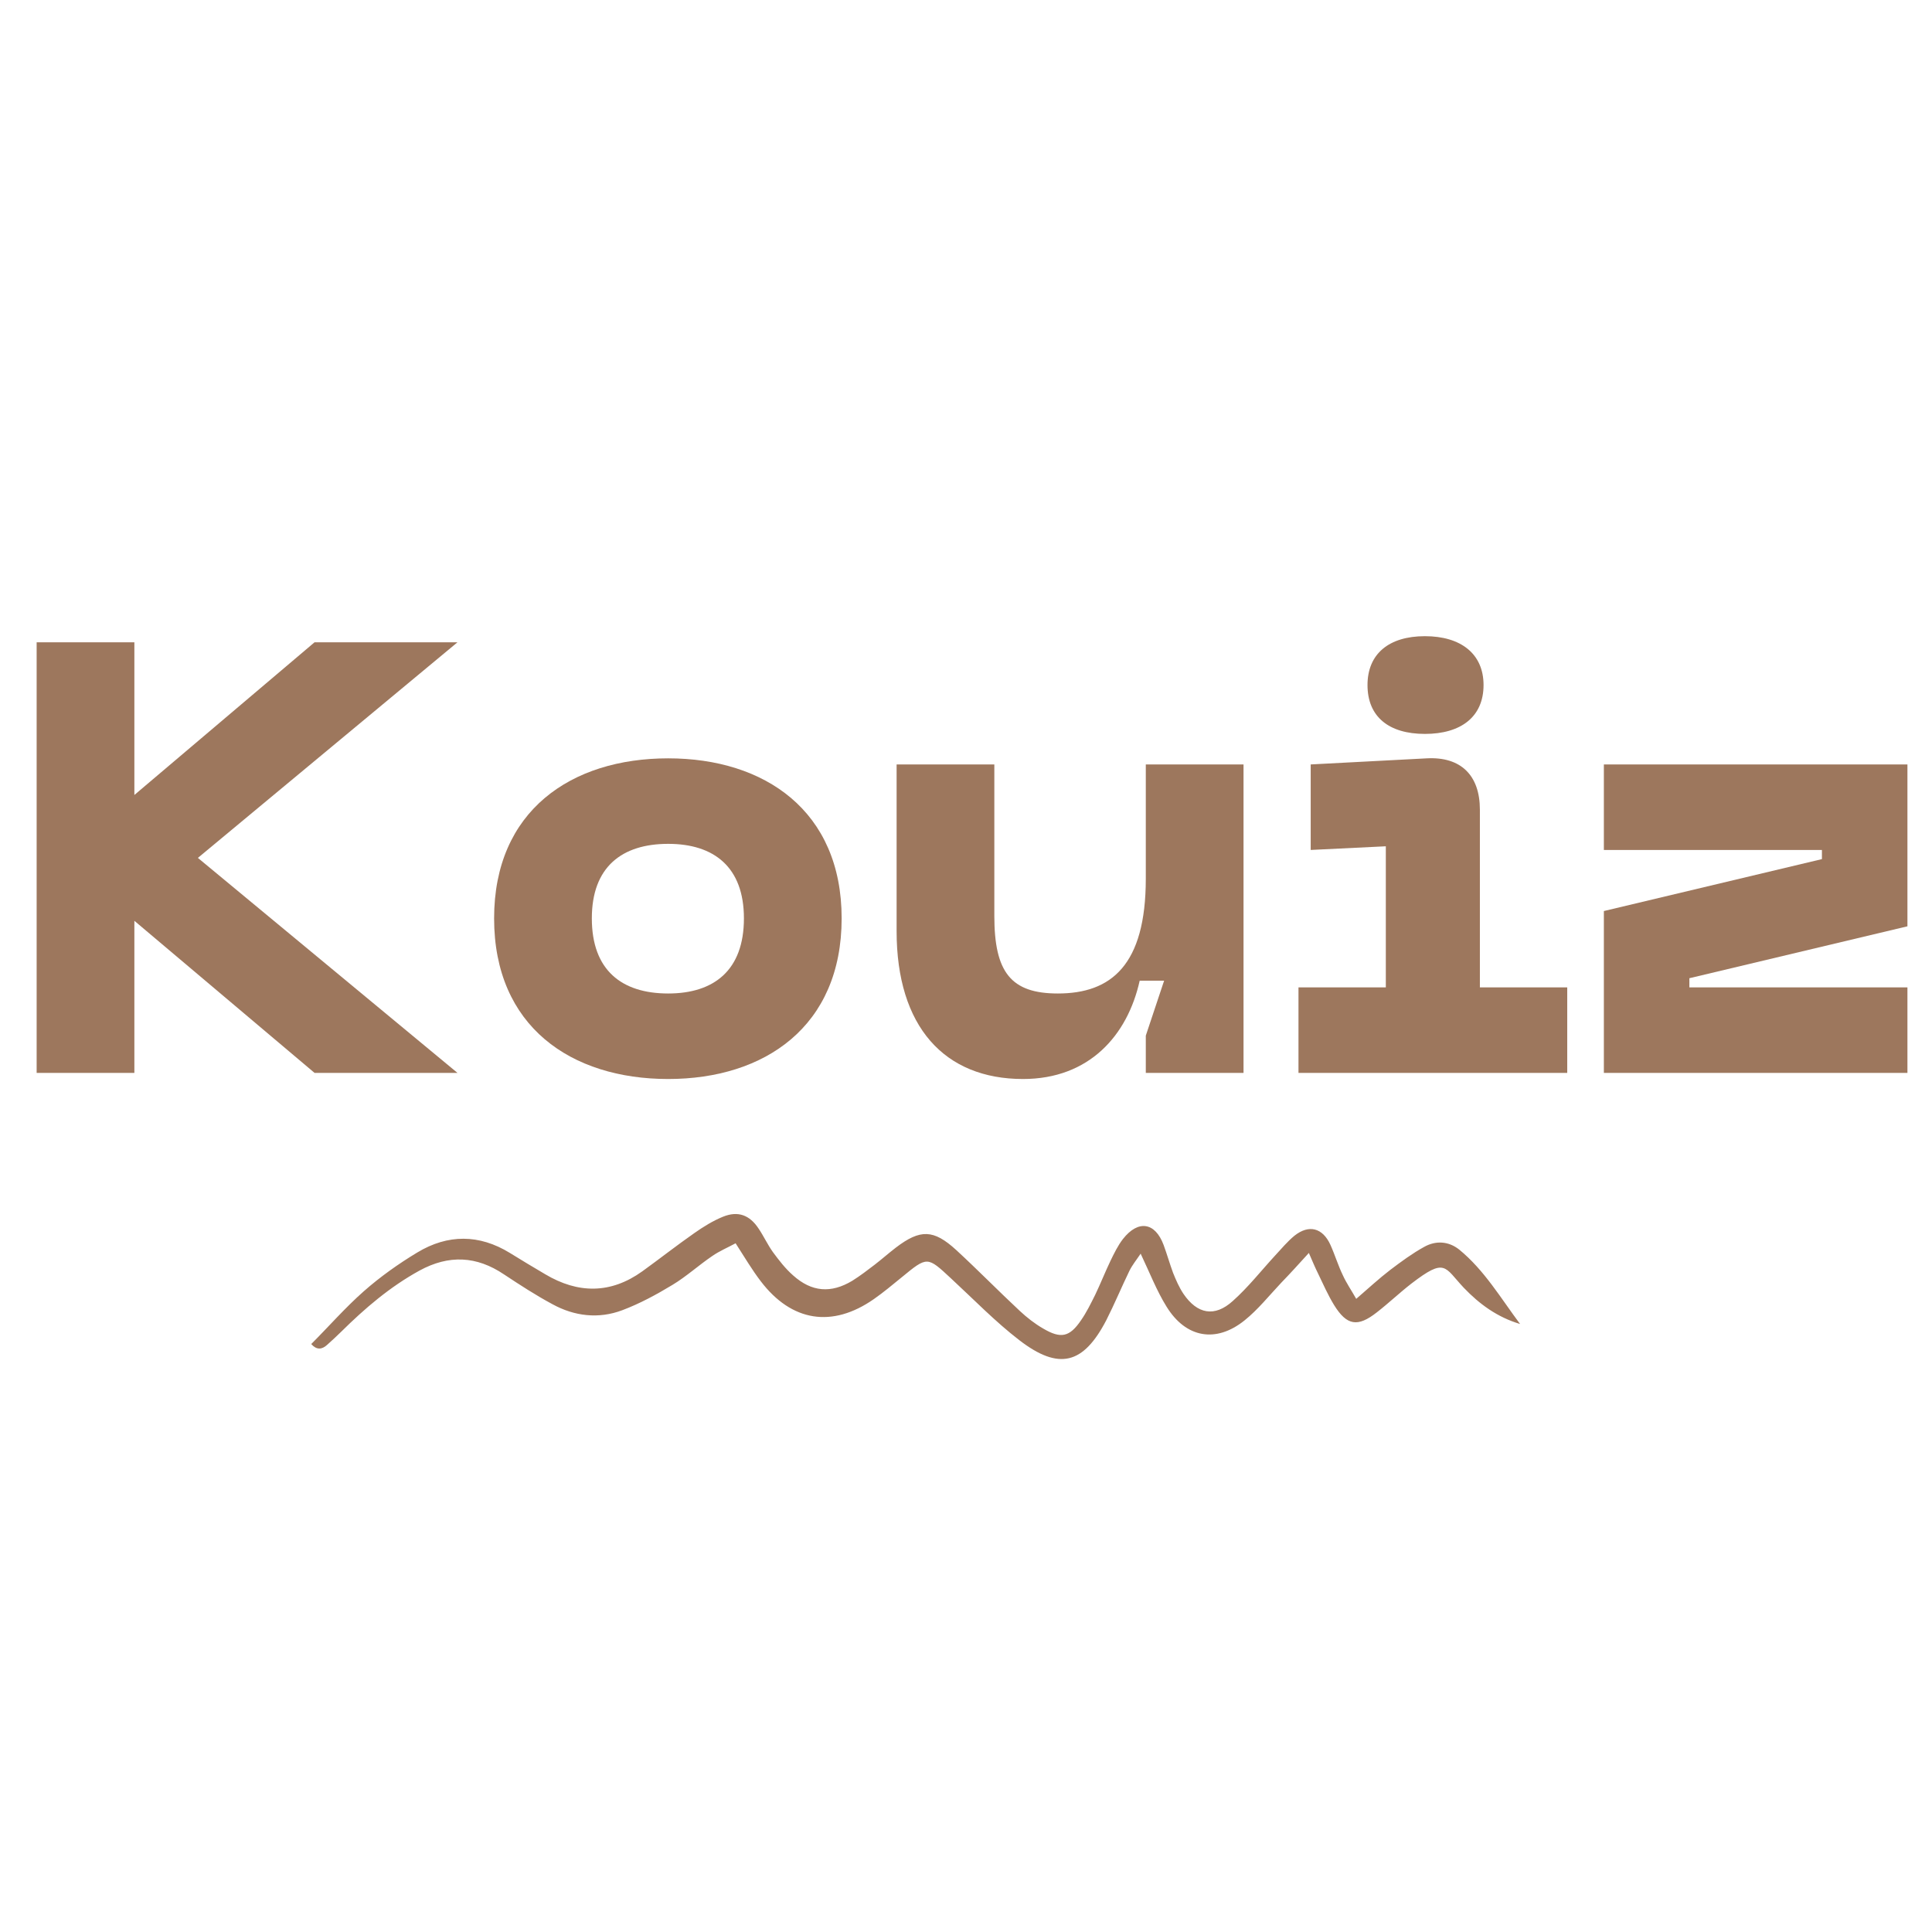
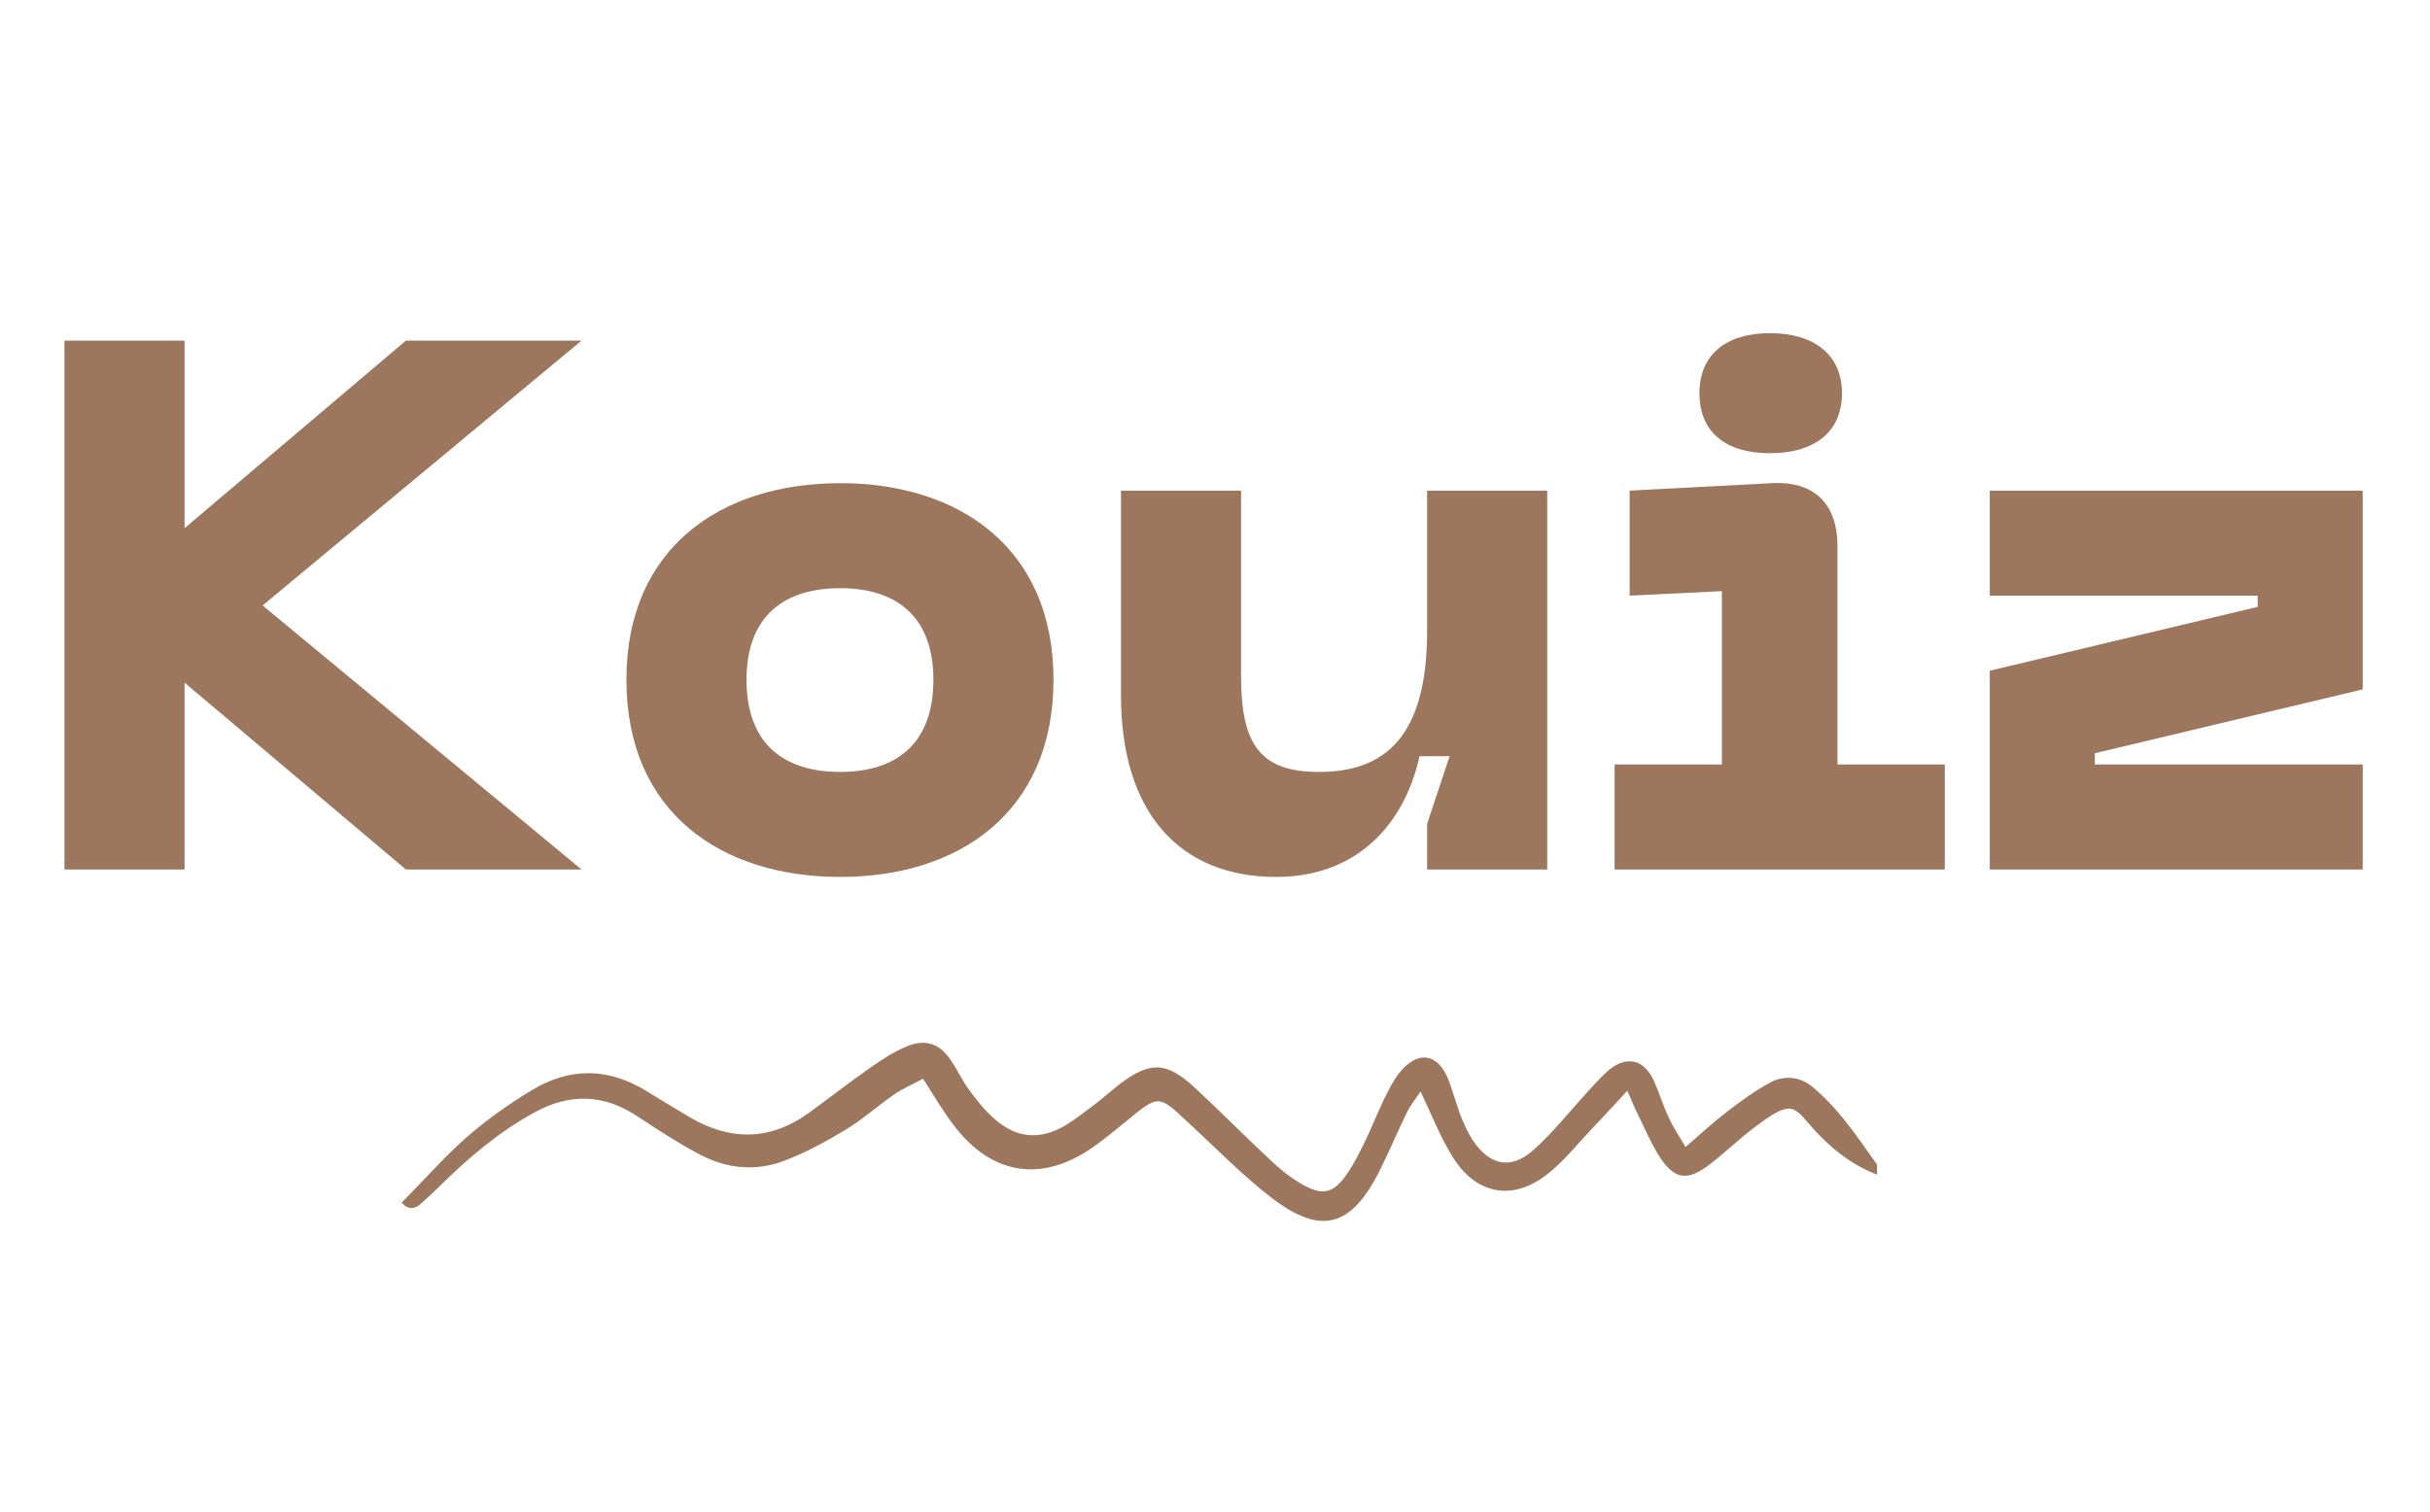
- <svg xmlns="http://www.w3.org/2000/svg" width="1024" zoomAndPan="magnify" viewBox="0 0 768 768" height="1024" preserveAspectRatio="xMidYMid meet" version="1.0">
+ <svg xmlns="http://www.w3.org/2000/svg" width="90" zoomAndPan="magnify" viewBox="0 0 67.5 42" height="56" preserveAspectRatio="xMidYMid meet" version="1.0">
  <defs>
    <g />
-     <clipPath id="d4a9c3afd0">
-       <path d="M 123.203 482 L 604.703 482 L 604.703 541 L 123.203 541 Z M 123.203 482 " clip-rule="nonzero" />
+     <clipPath id="0e3a11cc09">
+       <path d="M 11.117 28.859 L 52.141 28.859 L 52.141 33.988 L 11.117 33.988 Z M 11.117 28.859 " clip-rule="nonzero" />
    </clipPath>
  </defs>
  <g fill="#9d775d" fill-opacity="1">
-     <g transform="translate(0.000003, 426.4907)">
+     <g transform="translate(0.540697, 24.15932)">
      <g>
-         <path d="M 125.039 -171.172 L 53.414 -110.473 L 53.414 -171.172 L 14.566 -171.172 L 14.566 0 L 53.414 0 L 53.414 -60.457 L 125.039 0 L 181.855 0 L 78.664 -85.465 L 181.855 -171.172 Z M 125.039 -171.172 " />
+         <path d="M 10.734 -14.695 L 4.586 -9.484 L 4.586 -14.695 L 1.25 -14.695 L 1.25 0 L 4.586 0 L 4.586 -5.191 L 10.734 0 L 15.613 0 L 6.754 -7.336 L 15.613 -14.695 Z M 10.734 -14.695 " />
      </g>
    </g>
  </g>
  <g fill="#9d775d" fill-opacity="1">
-     <g transform="translate(186.7044, 426.4907)">
+     <g transform="translate(16.56865, 24.15932)">
      <g>
-         <path d="M 9.711 -61.426 C 9.711 -18.453 40.305 2.43 78.91 2.43 C 117.27 2.43 147.863 -18.453 147.863 -61.426 C 147.863 -104.16 117.27 -125.039 78.91 -125.039 C 40.305 -125.039 9.711 -104.16 9.711 -61.426 Z M 48.559 -61.426 C 48.559 -81.82 60.457 -91.047 78.91 -91.047 C 97.117 -91.047 109.016 -81.82 109.016 -61.426 C 109.016 -40.789 97.117 -31.562 78.91 -31.562 C 60.457 -31.562 48.559 -40.789 48.559 -61.426 Z M 48.559 -61.426 " />
+         <path d="M 0.832 -5.273 C 0.832 -1.586 3.461 0.207 6.773 0.207 C 10.066 0.207 12.695 -1.586 12.695 -5.273 C 12.695 -8.941 10.066 -10.734 6.773 -10.734 C 3.461 -10.734 0.832 -8.941 0.832 -5.273 Z M 4.168 -5.273 C 4.168 -7.023 5.191 -7.816 6.773 -7.816 C 8.336 -7.816 9.359 -7.023 9.359 -5.273 C 9.359 -3.5 8.336 -2.711 6.773 -2.711 C 5.191 -2.711 4.168 -3.5 4.168 -5.273 Z M 4.168 -5.273 " />
      </g>
    </g>
  </g>
  <g fill="#9d775d" fill-opacity="1">
-     <g transform="translate(344.2742, 426.4907)">
+     <g transform="translate(30.09549, 24.15932)">
      <g>
-         <path d="M 76.238 -31.562 C 57.543 -31.562 50.988 -40.062 50.988 -62.398 L 50.988 -122.613 L 12.141 -122.613 L 12.141 -56.328 C 12.141 -18.453 31.078 2.43 62.398 2.43 C 88.621 2.43 103.918 -14.809 108.773 -36.664 L 118.484 -36.664 L 111.199 -14.809 L 111.199 0 L 150.047 0 L 150.047 -122.613 L 111.199 -122.613 L 111.199 -77.211 C 111.199 -42.73 97.359 -31.562 76.238 -31.562 Z M 76.238 -31.562 " />
+         <path d="M 6.543 -2.711 C 4.941 -2.711 4.379 -3.438 4.379 -5.355 L 4.379 -10.527 L 1.043 -10.527 L 1.043 -4.836 C 1.043 -1.586 2.668 0.207 5.355 0.207 C 7.609 0.207 8.922 -1.27 9.336 -3.148 L 10.172 -3.148 L 9.547 -1.27 L 9.547 0 L 12.883 0 L 12.883 -10.527 L 9.547 -10.527 L 9.547 -6.629 C 9.547 -3.668 8.359 -2.711 6.543 -2.711 Z M 6.543 -2.711 " />
      </g>
    </g>
  </g>
  <g fill="#9d775d" fill-opacity="1">
-     <g transform="translate(506.4569, 426.4907)">
+     <g transform="translate(44.01834, 24.15932)">
      <g>
-         <path d="M 59.969 -134.75 C 74.297 -134.75 83.277 -141.551 83.277 -154.176 C 83.277 -166.559 74.297 -173.598 59.969 -173.598 C 45.645 -173.598 37.148 -166.559 37.148 -154.176 C 37.148 -141.551 45.645 -134.75 59.969 -134.75 Z M 116.543 0 L 116.543 -33.992 L 81.82 -33.992 L 81.82 -104.645 C 81.82 -118.242 74.297 -125.77 60.699 -125.039 L 14.566 -122.613 L 14.566 -88.621 L 44.43 -90.078 L 44.43 -33.992 L 9.711 -33.992 L 9.711 0 Z M 116.543 0 " />
+         <path d="M 5.148 -11.566 C 6.379 -11.566 7.148 -12.152 7.148 -13.234 C 7.148 -14.297 6.379 -14.902 5.148 -14.902 C 3.918 -14.902 3.188 -14.297 3.188 -13.234 C 3.188 -12.152 3.918 -11.566 5.148 -11.566 Z M 10.004 0 L 10.004 -2.918 L 7.023 -2.918 L 7.023 -8.984 C 7.023 -10.152 6.379 -10.797 5.211 -10.734 L 1.25 -10.527 L 1.25 -7.609 L 3.812 -7.734 L 3.812 -2.918 L 0.832 -2.918 L 0.832 0 Z M 10.004 0 " />
      </g>
    </g>
  </g>
  <g fill="#9d775d" fill-opacity="1">
-     <g transform="translate(627.8512, 426.4907)">
+     <g transform="translate(54.43963, 24.15932)">
      <g>
-         <path d="M 130.383 -122.613 L 9.711 -122.613 L 9.711 -88.621 L 96.391 -88.621 L 96.391 -84.98 L 9.711 -64.34 L 9.711 0 L 130.383 0 L 130.383 -33.992 L 43.703 -33.992 L 43.703 -37.633 L 130.383 -58.27 Z M 130.383 -122.613 " />
+         <path d="M 11.191 -10.527 L 0.832 -10.527 L 0.832 -7.609 L 8.273 -7.609 L 8.273 -7.297 L 0.832 -5.523 L 0.832 0 L 11.191 0 L 11.191 -2.918 L 3.75 -2.918 L 3.75 -3.23 L 11.191 -5.004 Z M 11.191 -10.527 " />
      </g>
    </g>
  </g>
-   <g clip-path="url(#d4a9c3afd0)">
-     <path fill="#9d775d" d="M 604.254 526.309 C 595.227 523.621 588.117 518.434 581.871 511.898 C 574.09 503.637 574.668 499.793 561.023 510.266 C 556.316 513.918 551.996 518.047 547.285 521.699 C 539.699 527.656 535.375 526.98 530.281 518.719 C 527.879 514.781 525.961 510.457 523.941 506.23 C 522.789 503.926 521.828 501.621 520.293 498.066 C 516.258 502.484 512.895 506.23 509.34 509.883 C 504.535 514.973 500.117 520.547 494.738 524.867 C 483.402 533.996 471.391 531.883 463.707 519.391 C 459.77 513.051 457.078 506.039 453.426 498.352 C 451.891 500.66 450.16 502.773 449.008 505.078 C 445.84 511.609 443.051 518.336 439.785 524.773 C 430.66 542.352 420.957 544.852 405.199 532.746 C 395.594 525.348 387.043 516.512 378.109 508.25 C 368.598 499.41 368.695 499.312 358.414 507.77 C 354.766 510.746 351.211 513.723 347.367 516.414 C 330.844 527.941 314.703 525.445 302.406 509.305 C 298.949 504.789 296.066 499.891 292.414 494.223 C 289.246 495.953 285.98 497.297 283.098 499.312 C 277.719 502.965 272.914 507.383 267.344 510.746 C 261 514.59 254.277 518.238 247.359 520.832 C 237.945 524.387 228.336 523.234 219.594 518.434 C 212.965 514.879 206.625 510.746 200.383 506.617 C 189.43 499.219 178.383 498.738 166.758 505.078 C 155.039 511.516 145.047 520.066 135.633 529.383 C 133.805 531.207 131.883 532.938 129.965 534.668 C 127.945 536.492 125.832 536.684 123.719 534.281 C 130.637 527.367 137.168 519.871 144.566 513.34 C 151.098 507.574 158.398 502.387 165.895 497.871 C 177.996 490.57 190.488 490.57 202.688 498.066 C 207.297 500.945 212.008 503.734 216.715 506.52 C 229.777 514.301 242.75 514.398 255.332 505.367 C 262.25 500.371 268.977 495.086 275.988 490.188 C 279.543 487.691 283.387 485.289 287.422 483.656 C 293.375 481.254 297.988 482.98 301.543 488.363 C 303.559 491.34 305.098 494.703 307.211 497.68 C 309.613 500.945 312.207 504.309 315.281 507 C 322.676 513.629 330.363 514.203 338.816 509.113 C 341.891 507.191 344.773 504.98 347.656 502.773 C 350.539 500.562 353.227 498.16 356.109 495.953 C 365.812 488.555 371.098 488.648 380.125 496.914 C 388.676 504.789 396.844 513.148 405.395 521.121 C 408.18 523.715 411.348 526.215 414.711 528.133 C 421.723 532.266 425.184 531.496 429.699 524.867 C 431.906 521.699 433.637 518.145 435.367 514.684 C 437.48 510.266 439.305 505.656 441.418 501.234 C 442.859 498.258 444.398 495.086 446.414 492.492 C 452.465 484.809 459.191 485.863 462.555 494.895 C 463.898 498.547 464.957 502.293 466.301 505.941 C 467.453 508.824 468.703 511.707 470.43 514.301 C 475.906 522.371 482.824 523.715 490.031 517.184 C 496.18 511.707 501.367 505.078 506.938 499.027 C 509.434 496.336 511.742 493.551 514.527 491.246 C 520.293 486.633 525.766 488.074 528.84 494.797 C 530.668 498.832 531.914 503.062 533.836 507 C 535.184 509.977 537.102 512.762 539.121 516.316 C 544.02 512.09 548.152 508.25 552.668 504.789 C 556.988 501.523 561.41 498.258 566.117 495.664 C 570.727 493.07 575.82 493.359 580.047 496.719 C 590.039 504.887 596.57 516.031 604.254 526.309 Z M 604.254 526.309 " fill-opacity="1" fill-rule="nonzero" />
+   <g clip-path="url(#0e3a11cc09)">
+     <path fill="#9d775d" d="M 52.41 32.73 C 51.637 32.496 51.023 32.051 50.488 31.492 C 49.82 30.781 49.871 30.453 48.699 31.352 C 48.293 31.664 47.922 32.02 47.52 32.332 C 46.867 32.844 46.496 32.785 46.059 32.078 C 45.855 31.738 45.688 31.367 45.516 31.004 C 45.418 30.809 45.332 30.609 45.203 30.305 C 44.855 30.684 44.566 31.004 44.262 31.316 C 43.848 31.754 43.469 32.234 43.008 32.605 C 42.035 33.387 41.004 33.207 40.344 32.133 C 40.008 31.59 39.773 30.988 39.461 30.328 C 39.328 30.527 39.18 30.707 39.082 30.906 C 38.809 31.465 38.57 32.043 38.289 32.598 C 37.508 34.105 36.676 34.32 35.32 33.281 C 34.496 32.645 33.762 31.887 32.996 31.18 C 32.18 30.418 32.188 30.41 31.305 31.137 C 30.992 31.391 30.688 31.648 30.355 31.879 C 28.938 32.867 27.551 32.656 26.496 31.27 C 26.199 30.883 25.953 30.461 25.641 29.973 C 25.367 30.121 25.086 30.238 24.84 30.41 C 24.379 30.723 23.965 31.105 23.488 31.391 C 22.941 31.723 22.363 32.035 21.77 32.258 C 20.961 32.562 20.137 32.465 19.387 32.051 C 18.816 31.746 18.273 31.391 17.738 31.039 C 16.797 30.402 15.848 30.363 14.852 30.906 C 13.844 31.457 12.988 32.191 12.18 32.992 C 12.023 33.148 11.855 33.297 11.691 33.445 C 11.52 33.602 11.336 33.621 11.156 33.414 C 11.75 32.82 12.312 32.176 12.945 31.613 C 13.508 31.121 14.133 30.676 14.777 30.289 C 15.816 29.66 16.887 29.66 17.938 30.305 C 18.332 30.551 18.734 30.789 19.141 31.031 C 20.262 31.699 21.375 31.707 22.457 30.93 C 23.051 30.5 23.625 30.047 24.23 29.629 C 24.535 29.414 24.863 29.207 25.211 29.066 C 25.723 28.859 26.117 29.008 26.422 29.473 C 26.594 29.727 26.727 30.016 26.91 30.27 C 27.117 30.551 27.34 30.84 27.602 31.07 C 28.238 31.641 28.898 31.688 29.621 31.254 C 29.887 31.086 30.133 30.898 30.383 30.707 C 30.629 30.52 30.859 30.312 31.105 30.121 C 31.941 29.488 32.395 29.496 33.168 30.203 C 33.902 30.883 34.605 31.598 35.34 32.281 C 35.578 32.508 35.848 32.719 36.137 32.887 C 36.738 33.238 37.035 33.176 37.426 32.605 C 37.613 32.332 37.762 32.027 37.91 31.73 C 38.094 31.352 38.25 30.957 38.43 30.574 C 38.555 30.32 38.688 30.047 38.859 29.824 C 39.379 29.164 39.957 29.258 40.246 30.031 C 40.359 30.344 40.453 30.668 40.566 30.98 C 40.664 31.227 40.773 31.477 40.922 31.699 C 41.391 32.391 41.984 32.508 42.605 31.945 C 43.133 31.477 43.578 30.906 44.055 30.387 C 44.27 30.156 44.469 29.918 44.707 29.719 C 45.203 29.324 45.672 29.445 45.938 30.023 C 46.094 30.371 46.199 30.734 46.363 31.07 C 46.48 31.328 46.645 31.566 46.82 31.871 C 47.238 31.508 47.594 31.18 47.98 30.883 C 48.352 30.602 48.73 30.32 49.137 30.098 C 49.531 29.875 49.969 29.898 50.332 30.188 C 51.191 30.891 51.75 31.848 52.41 32.73 Z M 52.41 32.73 " fill-opacity="1" fill-rule="nonzero" />
  </g>
</svg>
